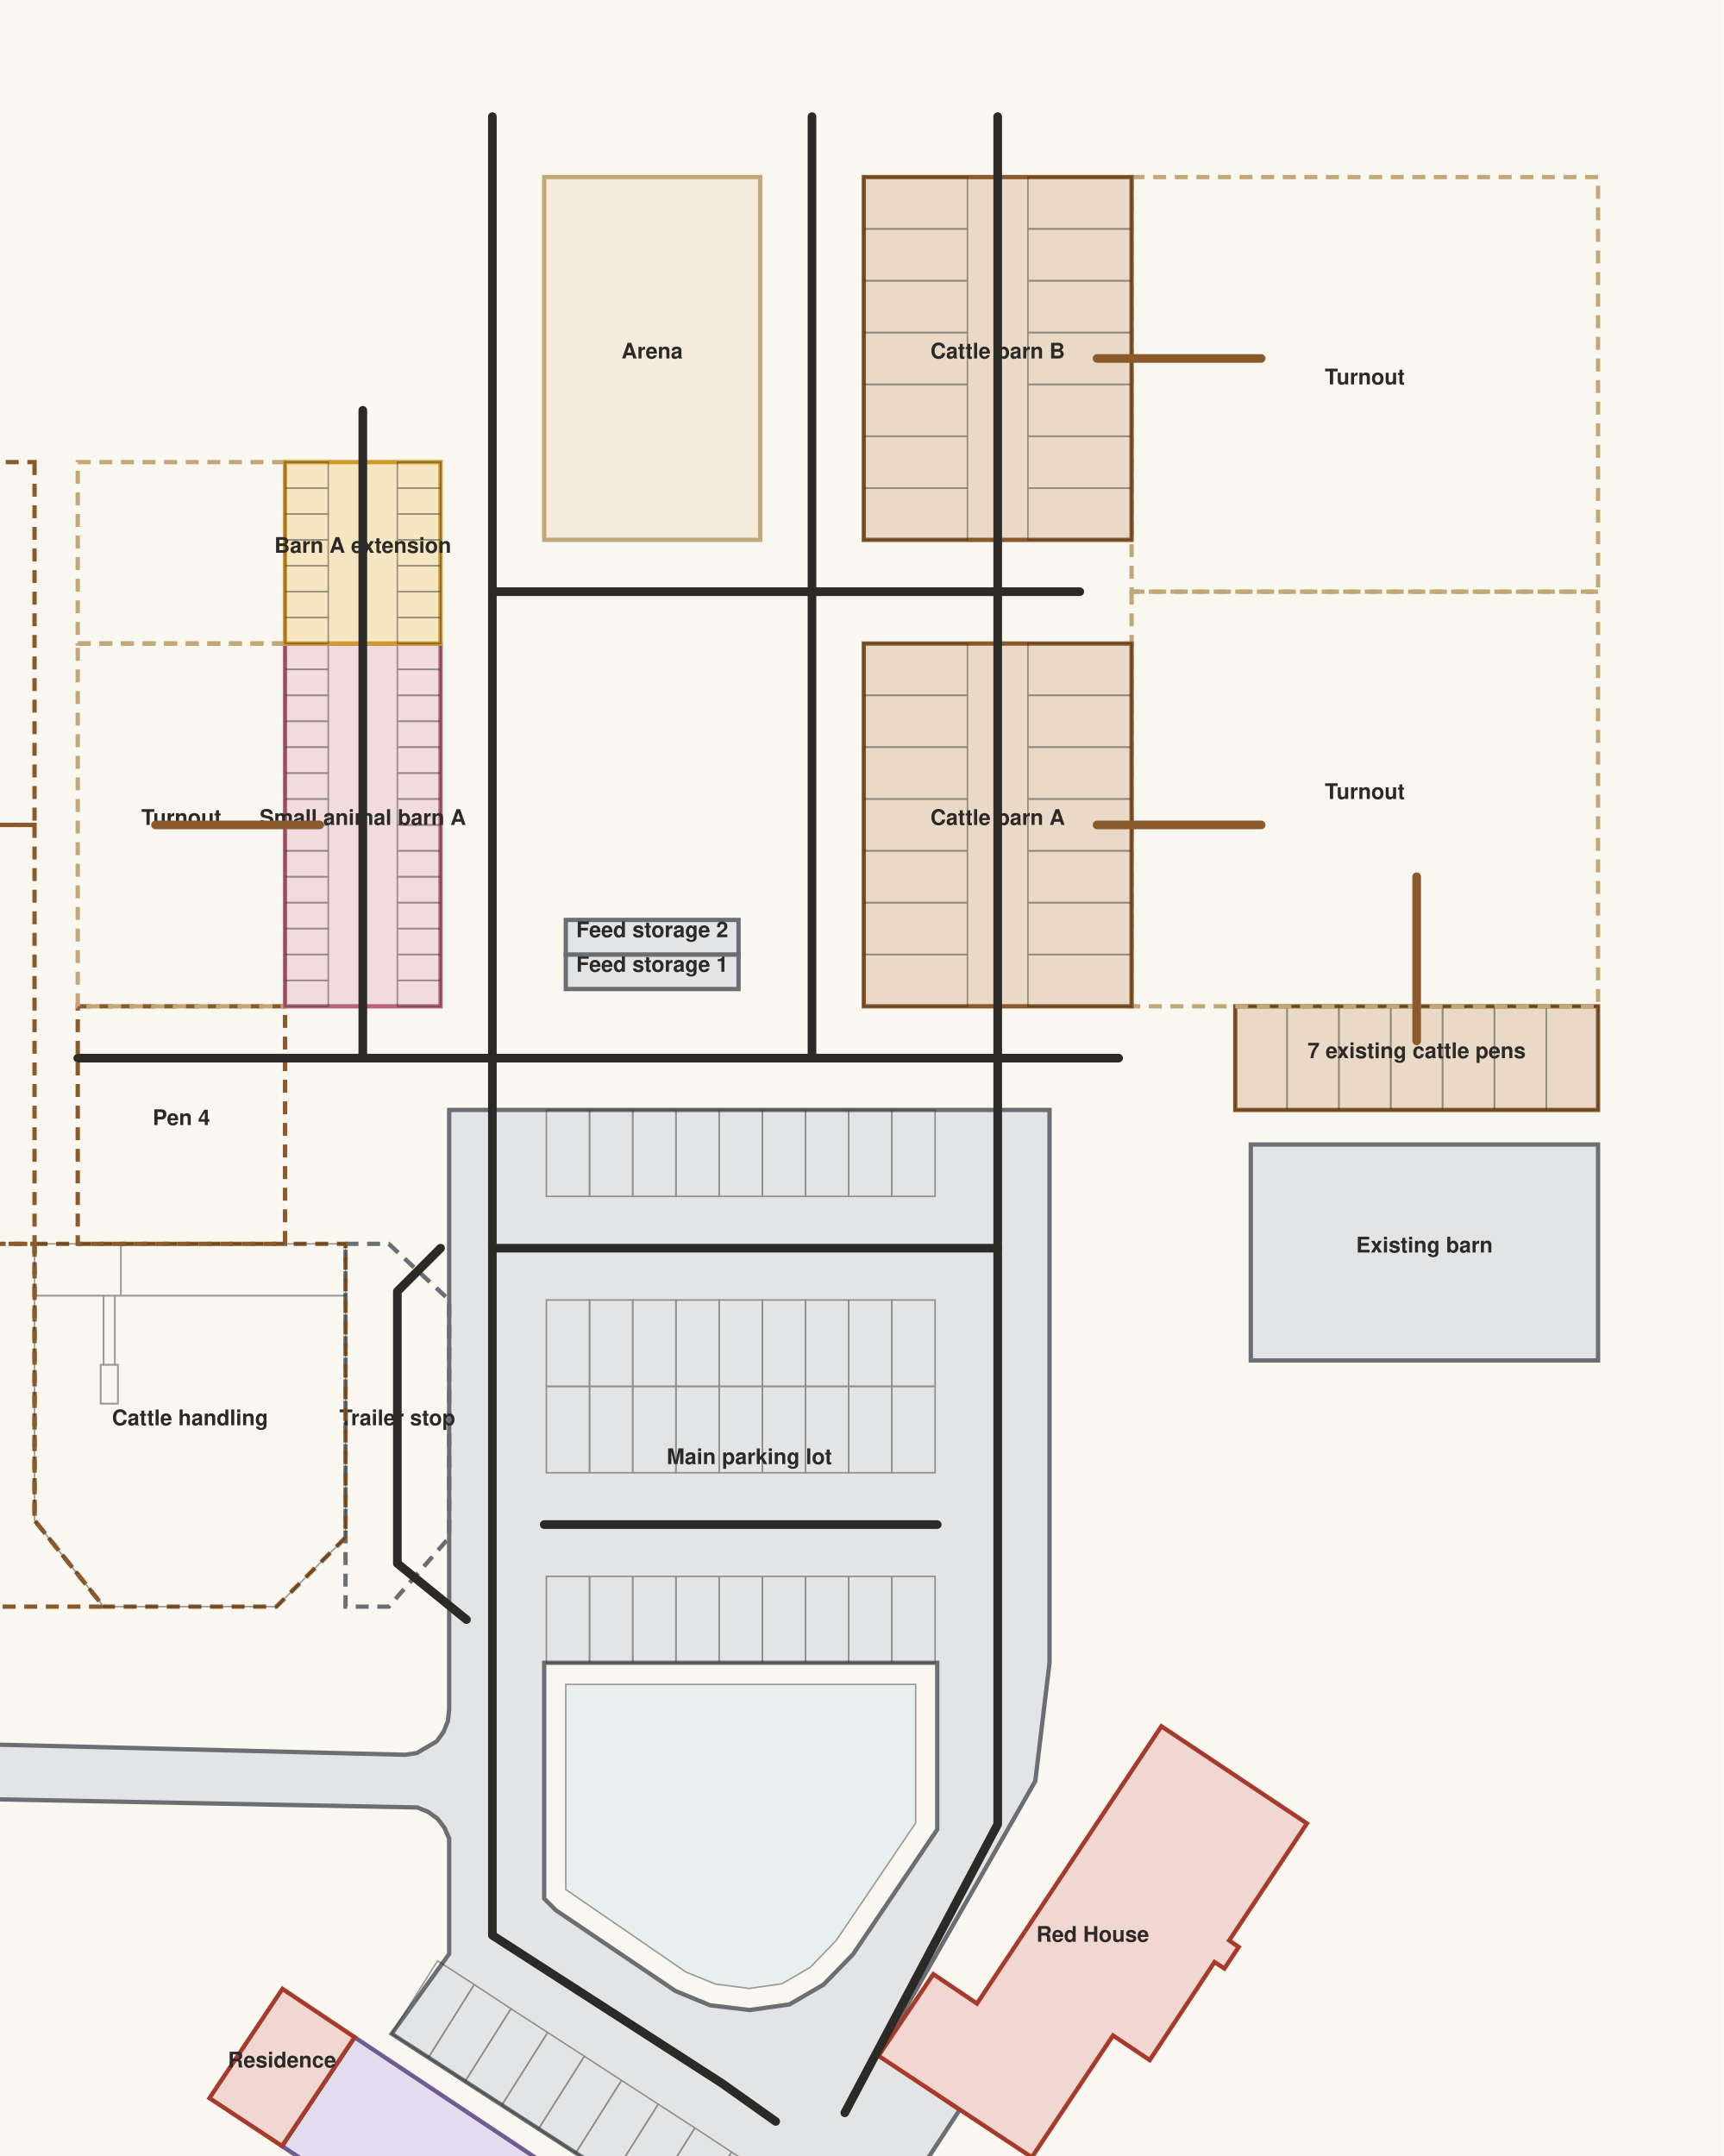
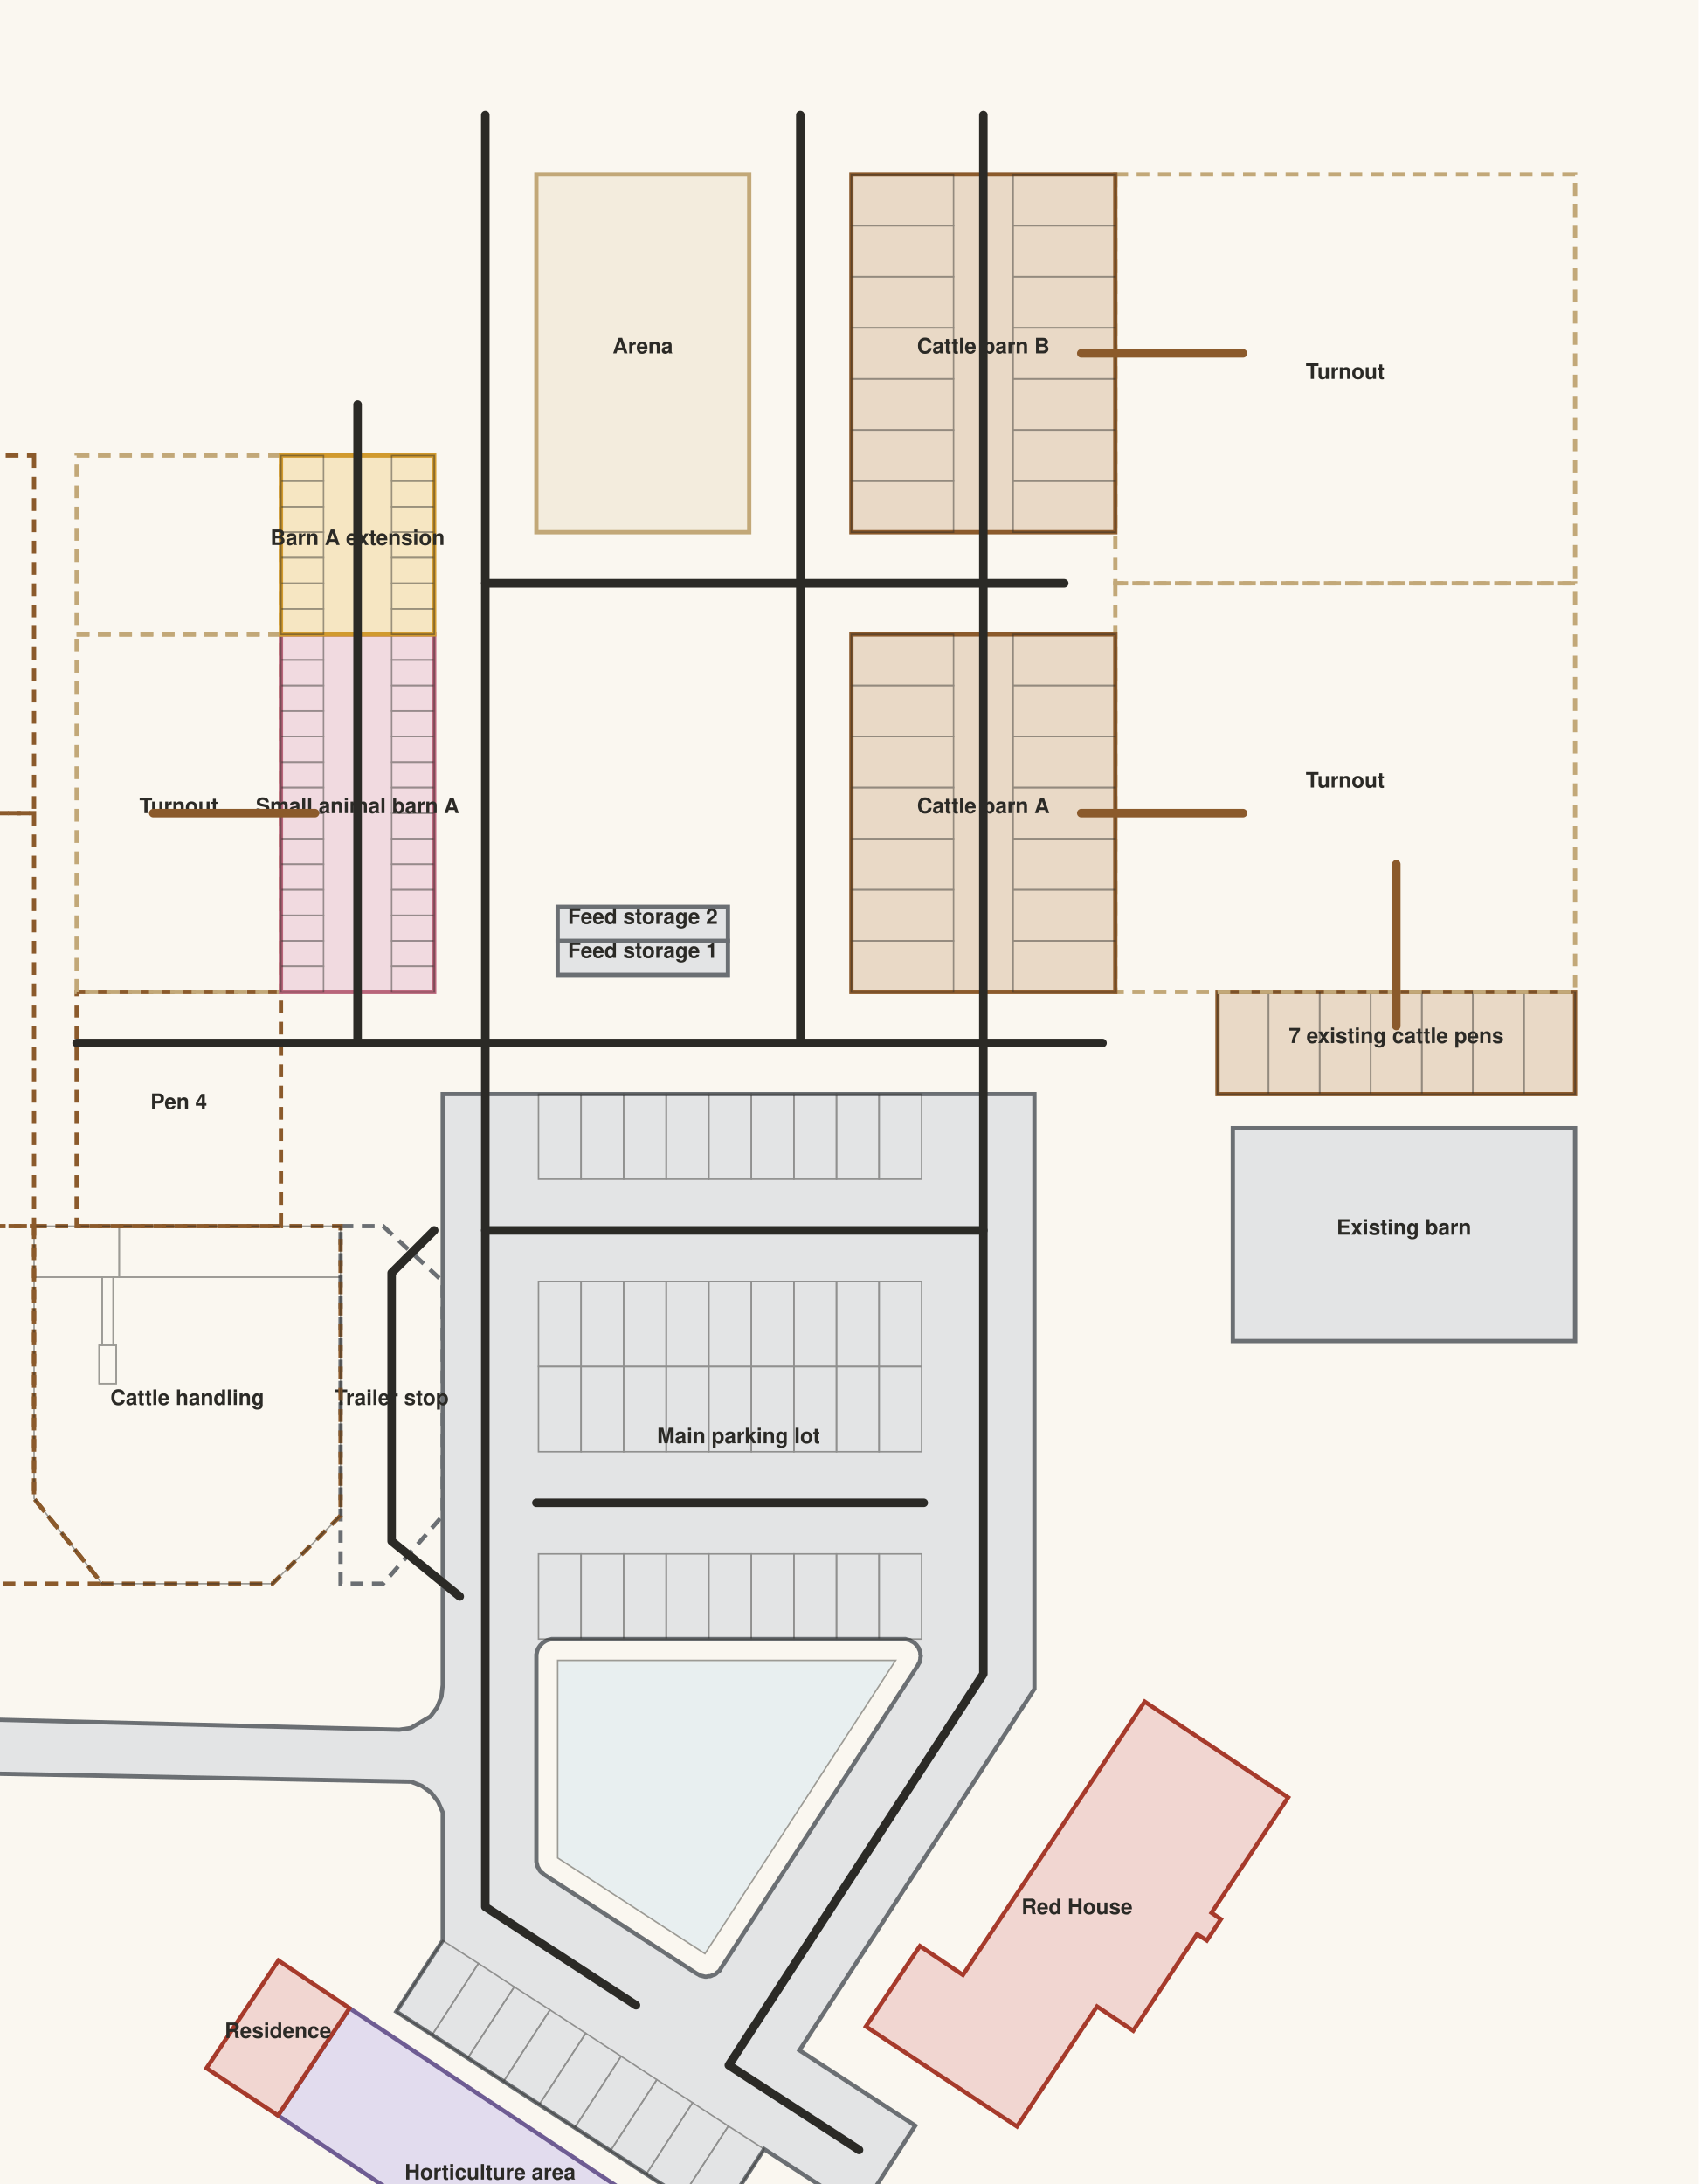
- <svg xmlns="http://www.w3.org/2000/svg" viewBox="-90.0 -17 399.0 499.2" font-family="Avenir Next,Helvetica,Arial,sans-serif">
-   <rect x="-90.0" y="-17" width="399.0" height="499.2" fill="#FAF7F0" />
+ <svg xmlns="http://www.w3.org/2000/svg" viewBox="-90.0 -17 399.0 513.0" font-family="Avenir Next,Helvetica,Arial,sans-serif">
+   <rect x="-90.0" y="-17" width="399.0" height="513.0" fill="#FAF7F0" />
  <g id="level-1">
    <g id="existing-barn">
      <rect x="199.6" y="248" width="80.4" height="50" fill="#E3E4E5" stroke="#6B6F73" stroke-width="1" />
      <text x="239.8" y="273.0" text-anchor="middle" font-size="5" font-weight="700" fill="#2B2A26">Existing barn</text>
    </g>
    <g id="existing-pens">
      <rect x="196" y="216" width="84" height="24" fill="#E9D9C6" stroke="#8B5A2B" stroke-width="1" />
      <g fill="none" stroke="#2B2A26" stroke-width=".35" opacity=".45">
        <rect x="196" y="216" width="12" height="24" />
        <rect x="208" y="216" width="12" height="24" />
        <rect x="220" y="216" width="12" height="24" />
        <rect x="232" y="216" width="12" height="24" />
        <rect x="244" y="216" width="12" height="24" />
        <rect x="256" y="216" width="12" height="24" />
        <rect x="268" y="216" width="12" height="24" />
      </g>
      <text x="238.0" y="228.0" text-anchor="middle" font-size="5" font-weight="700" fill="#2B2A26">7 existing cattle pens</text>
    </g>
    <g id="parking">
-       <path fill-rule="evenodd" d="M-287.8,372.3 L-287.8,406.0 L-277.8,396.0 L6.6,401.5 L9.1,402.5 L11.3,404.1 L12.9,406.2 L14.0,408.7 L14.0,435.4 L0.7,453.9 L77.3,503.5 L87.9,486.8 L111.2,503.5 L132.2,471.5 L113.5,458.8 L149.7,395.4 L153.0,368.0 L153.0,240.0 L14.0,240.0 L14.0,378.8 L13.7,381.5 L12.7,384.0 L11.1,386.2 L6.5,388.9 L3.8,389.3 L-277.8,382.3Z M38.7,425.3 L66.4,444.0 L74.4,447.3 L83.6,448.4 L92.8,447.1 L100.7,442.5 L107.5,435.5 L127.0,406.6 L127.0,368.0 L36.0,368.0 L36.0,422.6Z" fill="#E3E4E5" stroke="#6B6F73" stroke-width="1" />
+       <path fill-rule="evenodd" d="M-287.8,372.3 L-287.8,406.0 L-277.8,396.0 L6.6,401.5 L9.1,402.5 L11.3,404.1 L12.9,406.2 L14.0,408.7 L14.0,438.8 L3.1,455.5 L78.6,504.6 L89.5,487.8 L112.0,502.4 L125.0,482.3 L97.8,464.6 L153.0,379.7 L153.0,240.0 L14.0,240.0 L14.0,378.8 L13.7,381.5 L12.7,384.0 L11.1,386.2 L6.5,388.9 L3.8,389.3 L-277.8,382.3Z M125.6,374.2 L125.8,373.8 L126.0,373.5 L126.1,373.1 L126.2,372.7 L126.2,372.4 L126.3,372.0 L126.2,371.6 L126.2,371.2 L126.1,370.8 L125.9,370.4 L125.8,370.1 L125.6,369.8 L125.3,369.4 L125.1,369.2 L124.8,368.9 L124.5,368.7 L124.1,368.5 L123.8,368.3 L123.4,368.2 L123.0,368.1 L122.7,368.0 L122.3,368.0 L40.0,368.0 L39.6,368.0 L39.2,368.1 L38.8,368.2 L38.5,368.3 L38.1,368.5 L37.8,368.7 L37.5,368.9 L37.2,369.2 L36.9,369.5 L36.7,369.8 L36.5,370.1 L36.3,370.5 L36.2,370.8 L36.1,371.2 L36.0,371.6 L36.0,372.0 L36.0,419.9 L36.0,420.3 L36.1,420.7 L36.2,421.1 L36.3,421.5 L36.5,421.8 L36.7,422.2 L36.9,422.5 L37.2,422.8 L37.5,423.0 L37.8,423.3 L73.7,446.6 L74.1,446.8 L74.4,447.0 L74.8,447.1 L75.2,447.2 L75.6,447.3 L76.0,447.3 L76.4,447.2 L76.8,447.2 L77.1,447.1 L77.5,446.9 L77.9,446.8 L78.2,446.6 L78.5,446.3 L78.8,446.1 L79.1,445.8 L79.3,445.4Z" fill="#E3E4E5" stroke="#6B6F73" stroke-width="1" />
      <g fill="none" stroke="#2B2A26" stroke-width=".35" opacity=".45">
        <rect x="36.5" y="240" width="10" height="20" />
        <rect x="46.5" y="240" width="10" height="20" />
        <rect x="56.5" y="240" width="10" height="20" />
        <rect x="66.5" y="240" width="10" height="20" />
        <rect x="76.5" y="240" width="10" height="20" />
        <rect x="86.5" y="240" width="10" height="20" />
        <rect x="96.5" y="240" width="10" height="20" />
        <rect x="106.5" y="240" width="10" height="20" />
        <rect x="116.5" y="240" width="10" height="20" />
        <rect x="36.5" y="284" width="10" height="20" />
        <rect x="46.5" y="284" width="10" height="20" />
        <rect x="56.5" y="284" width="10" height="20" />
        <rect x="66.5" y="284" width="10" height="20" />
        <rect x="76.5" y="284" width="10" height="20" />
        <rect x="86.5" y="284" width="10" height="20" />
        <rect x="96.5" y="284" width="10" height="20" />
        <rect x="106.5" y="284" width="10" height="20" />
        <rect x="116.5" y="284" width="10" height="20" />
        <rect x="36.5" y="304" width="10" height="20" />
        <rect x="46.5" y="304" width="10" height="20" />
        <rect x="56.5" y="304" width="10" height="20" />
        <rect x="66.5" y="304" width="10" height="20" />
        <rect x="76.5" y="304" width="10" height="20" />
        <rect x="86.5" y="304" width="10" height="20" />
        <rect x="96.5" y="304" width="10" height="20" />
        <rect x="106.5" y="304" width="10" height="20" />
        <rect x="116.5" y="304" width="10" height="20" />
        <rect x="36.5" y="348" width="10" height="20" />
        <rect x="46.5" y="348" width="10" height="20" />
        <rect x="56.5" y="348" width="10" height="20" />
        <rect x="66.5" y="348" width="10" height="20" />
        <rect x="76.5" y="348" width="10" height="20" />
        <rect x="86.5" y="348" width="10" height="20" />
        <rect x="96.5" y="348" width="10" height="20" />
        <rect x="106.5" y="348" width="10" height="20" />
        <rect x="116.5" y="348" width="10" height="20" />
-         <polygon points="11.3,437.0 19.8,442.5 9.2,459.4 0.7,453.9" />
-         <polygon points="19.8,442.5 28.3,448.1 17.7,464.9 9.2,459.4" />
-         <polygon points="28.3,448.1 36.8,453.6 26.2,470.4 17.7,464.9" />
-         <polygon points="36.8,453.6 45.3,459.1 34.7,475.9 26.2,470.4" />
-         <polygon points="45.3,459.1 53.9,464.7 43.3,481.5 34.7,475.9" />
-         <polygon points="53.9,464.7 62.4,470.2 51.8,487.0 43.3,481.5" />
-         <polygon points="62.4,470.2 70.9,475.7 60.3,492.5 51.8,487.0" />
-         <polygon points="70.9,475.7 79.4,481.3 68.8,498.0 60.3,492.5" />
-         <polygon points="79.4,481.3 87.9,486.8 77.3,503.5 68.8,498.0" />
-         <polygon points="41.0,420.5 68.8,439.6 75.7,442.4 83.5,443.4 91.1,442.3 97.6,438.5 103.6,432.3 122.0,405.1 122.0,373.0 41.0,373.0" fill="#D3E5EF" />
+         <polygon points="14.0,438.8 22.4,444.2 11.5,461.0 3.1,455.5" />
+         <polygon points="22.4,444.2 30.8,449.7 19.9,466.4 11.5,461.0" />
+         <polygon points="30.8,449.7 39.2,455.1 28.3,471.9 19.9,466.4" />
+         <polygon points="39.2,455.1 47.6,460.6 36.7,477.3 28.3,471.9" />
+         <polygon points="47.6,460.6 55.9,466.0 45.0,482.8 36.7,477.3" />
+         <polygon points="55.9,466.0 64.3,471.5 53.4,488.2 45.0,482.8" />
+         <polygon points="64.3,471.5 72.7,476.9 61.8,493.7 53.4,488.2" />
+         <polygon points="72.7,476.9 81.1,482.4 70.2,499.1 61.8,493.7" />
+         <polygon points="81.1,482.4 89.5,487.8 78.6,504.6 70.2,499.1" />
+         <polygon points="41.0,373.0 41.0,419.4 75.6,441.9 120.4,373.0" fill="#D3E5EF" />
      </g>
      <text x="83.5" y="322.0" text-anchor="middle" font-size="5" font-weight="700" fill="#2B2A26">Main parking lot</text>
    </g>
    <g id="trailer-stop">
      <polygon points="-10.0,271 0.0,271 14.0,284 14.0,339 0.0,355 -10.0,355" fill="none" stroke="#6B6F73" stroke-width="1" stroke-dasharray="3 2" />
      <text x="2.0" y="313.0" text-anchor="middle" font-size="5" font-weight="700" fill="#2B2A26">Trailer stop</text>
    </g>
    <g id="handling">
      <polygon points="-82.0,271 -10.0,271 -10.0,339 -26.0,355 -66.0,355 -82.0,335" fill="none" stroke="#8B5A2B" stroke-width="1" stroke-dasharray="3 2" />
      <g fill="none" stroke="#2B2A26" stroke-width=".35" opacity=".45">
        <polygon points="-82.0,283 -66.0,283 -66.0,299 -66.7,299 -66.7,308 -62.7,308 -62.7,299 -63.4,299 -63.4,283 -10.0,283 -10.0,339 -26.0,355 -66.0,355 -82.0,335" />
        <rect x="-62.0" y="271" width="52" height="12" />
        <rect x="-82.0" y="271" width="20" height="12" />
        <rect x="-66.0" y="283" width="2.6" height="16" />
        <rect x="-66.7" y="299" width="4" height="9" />
      </g>
      <text x="-46.0" y="313.0" text-anchor="middle" font-size="5" font-weight="700" fill="#2B2A26">Cattle handling</text>
    </g>
    <g id="holding-1">
      <polygon points="-82.0,271 -82.0,335 -66.0,355 -200.0,355 -182.2,271" fill="none" stroke="#8B5A2B" stroke-width="1" stroke-dasharray="3 2" />
      <text x="-133.0" y="313.0" text-anchor="middle" font-size="5" font-weight="700" fill="#2B2A26">Pen 1</text>
    </g>
    <g id="holding-2">
      <polygon points="-82.0,174.0 -82.0,271 -182.2,271 -161.8,174.0" fill="none" stroke="#8B5A2B" stroke-width="1" stroke-dasharray="3 2" />
      <text x="-132.125" y="222.5" text-anchor="middle" font-size="5" font-weight="700" fill="#2B2A26">Pen 2</text>
    </g>
    <g id="holding-3">
      <polygon points="-82.0,90 -82.0,174.0 -161.8,174.0 -144.0,90" fill="none" stroke="#8B5A2B" stroke-width="1" stroke-dasharray="3 2" />
      <text x="-121.875" y="132.0" text-anchor="middle" font-size="5" font-weight="700" fill="#2B2A26">Pen 3</text>
    </g>
    <g id="holding-4">
      <polygon points="-72,216 -24,216 -24,271 -72,271" fill="none" stroke="#8B5A2B" stroke-width="1" stroke-dasharray="3 2" />
      <text x="-48.0" y="243.5" text-anchor="middle" font-size="5" font-weight="700" fill="#2B2A26">Pen 4</text>
    </g>
    <g id="existing-red-house">
      <polygon points="167.7,454.3 176.2,460.0 191.2,437.3 193.5,438.8 196.8,433.8 194.6,432.3 212.6,405.2 178.9,382.7 136.2,446.9 126.1,440.1 113.4,459.0 148.9,482.5" fill="#F1D6D1" stroke="#A63A2B" stroke-width="1" />
      <text x="163.0" y="432.6" text-anchor="middle" font-size="5" font-weight="700" fill="#2B2A26">Red House</text>
    </g>
    <g id="horticulture">
      <polygon points="-7.9,454.7 75.0,509.9 58.2,535.2 -24.7,479.9" fill="#E2DCEE" stroke="#6E5C93" stroke-width="1" />
      <text x="25.15" y="494.95" text-anchor="middle" font-size="5" font-weight="700" fill="#2B2A26">Horticulture area</text>
    </g>
    <g id="residence">
      <polygon points="-24.6,443.5 -7.9,454.7 -24.7,479.9 -41.5,468.8" fill="#F1D6D1" stroke="#A63A2B" stroke-width="1" />
      <text x="-24.7" y="461.7" text-anchor="middle" font-size="5" font-weight="700" fill="#2B2A26">Residence</text>
    </g>
  </g>
  <g id="level-2">
    <g id="turnout-cattle-a">
      <rect x="172" y="120.0" width="108" height="96.0" fill="none" stroke="#C2A878" stroke-width="1" stroke-dasharray="3 2" />
      <text x="226.0" y="168.0" text-anchor="middle" font-size="5" font-weight="700" fill="#2B2A26">Turnout</text>
    </g>
    <g id="turnout-small-a">
      <rect x="-72" y="132" width="48" height="84" fill="none" stroke="#C2A878" stroke-width="1" stroke-dasharray="3 2" />
      <text x="-48.0" y="174.0" text-anchor="middle" font-size="5" font-weight="700" fill="#2B2A26">Turnout</text>
    </g>
    <g id="cattle-a">
      <rect x="110" y="132" width="62" height="84" fill="#E9D9C6" stroke="#8B5A2B" stroke-width="1" />
      <g fill="none" stroke="#2B2A26" stroke-width=".35" opacity=".45">
        <rect x="110" y="132" width="24" height="12" />
        <rect x="110" y="144" width="24" height="12" />
        <rect x="110" y="156" width="24" height="12" />
        <rect x="110" y="168" width="24" height="12" />
        <rect x="110" y="180" width="24" height="12" />
        <rect x="110" y="192" width="24" height="12" />
        <rect x="110" y="204" width="24" height="12" />
        <rect x="148" y="132" width="24" height="12" />
        <rect x="148" y="144" width="24" height="12" />
        <rect x="148" y="156" width="24" height="12" />
        <rect x="148" y="168" width="24" height="12" />
        <rect x="148" y="180" width="24" height="12" />
        <rect x="148" y="192" width="24" height="12" />
        <rect x="148" y="204" width="24" height="12" />
      </g>
      <text x="141.0" y="174.0" text-anchor="middle" font-size="5" font-weight="700" fill="#2B2A26">Cattle barn A</text>
    </g>
    <g id="small-a">
      <rect x="-24" y="132" width="36" height="84" fill="#F1DAE0" stroke="#B8657A" stroke-width="1" />
      <g fill="none" stroke="#2B2A26" stroke-width=".35" opacity=".45">
        <rect x="-24" y="132" width="10" height="6" />
        <rect x="-24" y="138" width="10" height="6" />
        <rect x="-24" y="144" width="10" height="6" />
        <rect x="-24" y="150" width="10" height="6" />
        <rect x="-24" y="156" width="10" height="6" />
        <rect x="-24" y="162" width="10" height="6" />
        <rect x="-24" y="168" width="10" height="6" />
        <rect x="-24" y="174" width="10" height="6" />
        <rect x="-24" y="180" width="10" height="6" />
        <rect x="-24" y="186" width="10" height="6" />
        <rect x="-24" y="192" width="10" height="6" />
        <rect x="-24" y="198" width="10" height="6" />
        <rect x="-24" y="204" width="10" height="6" />
        <rect x="-24" y="210" width="10" height="6" />
        <rect x="2" y="132" width="10" height="6" />
        <rect x="2" y="138" width="10" height="6" />
        <rect x="2" y="144" width="10" height="6" />
        <rect x="2" y="150" width="10" height="6" />
        <rect x="2" y="156" width="10" height="6" />
        <rect x="2" y="162" width="10" height="6" />
        <rect x="2" y="168" width="10" height="6" />
        <rect x="2" y="174" width="10" height="6" />
        <rect x="2" y="180" width="10" height="6" />
        <rect x="2" y="186" width="10" height="6" />
        <rect x="2" y="192" width="10" height="6" />
        <rect x="2" y="198" width="10" height="6" />
        <rect x="2" y="204" width="10" height="6" />
        <rect x="2" y="210" width="10" height="6" />
      </g>
      <text x="-6.0" y="174.0" text-anchor="middle" font-size="5" font-weight="700" fill="#2B2A26">Small animal barn A</text>
    </g>
    <g id="feed-1">
      <rect x="41" y="204" width="40" height="8" fill="#E3E4E5" stroke="#6B6F73" stroke-width="1" />
      <text x="61.0" y="208.0" text-anchor="middle" font-size="5" font-weight="700" fill="#2B2A26">Feed storage 1</text>
    </g>
  </g>
  <g id="level-3">
    <g id="turnout-small-b">
      <rect x="-72" y="90" width="48" height="42" fill="none" stroke="#C2A878" stroke-width="1" stroke-dasharray="3 2" />
      <text x="-48.0" y="111.0" text-anchor="middle" font-size="5" font-weight="700" fill="#2B2A26" />
    </g>
    <g id="turnout-cattle-b">
      <rect x="172" y="24" width="108" height="96.0" fill="none" stroke="#C2A878" stroke-width="1" stroke-dasharray="3 2" />
      <text x="226.0" y="72.0" text-anchor="middle" font-size="5" font-weight="700" fill="#2B2A26">Turnout</text>
    </g>
    <g id="cattle-b">
      <rect x="110" y="24" width="62" height="84" fill="#E9D9C6" stroke="#8B5A2B" stroke-width="1" />
      <g fill="none" stroke="#2B2A26" stroke-width=".35" opacity=".45">
        <rect x="110" y="24" width="24" height="12" />
        <rect x="110" y="36" width="24" height="12" />
        <rect x="110" y="48" width="24" height="12" />
        <rect x="110" y="60" width="24" height="12" />
        <rect x="110" y="72" width="24" height="12" />
        <rect x="110" y="84" width="24" height="12" />
        <rect x="110" y="96" width="24" height="12" />
        <rect x="148" y="24" width="24" height="12" />
        <rect x="148" y="36" width="24" height="12" />
        <rect x="148" y="48" width="24" height="12" />
        <rect x="148" y="60" width="24" height="12" />
        <rect x="148" y="72" width="24" height="12" />
        <rect x="148" y="84" width="24" height="12" />
        <rect x="148" y="96" width="24" height="12" />
      </g>
      <text x="141.0" y="66.0" text-anchor="middle" font-size="5" font-weight="700" fill="#2B2A26">Cattle barn B</text>
    </g>
    <g id="small-b">
      <rect x="-24" y="90" width="36" height="42" fill="#F6E6C2" stroke="#D19A2E" stroke-width="1" />
      <g fill="none" stroke="#2B2A26" stroke-width=".35" opacity=".45">
        <rect x="-24" y="90" width="10" height="6" />
        <rect x="-24" y="96" width="10" height="6" />
        <rect x="-24" y="102" width="10" height="6" />
        <rect x="-24" y="108" width="10" height="6" />
        <rect x="-24" y="114" width="10" height="6" />
        <rect x="-24" y="120" width="10" height="6" />
        <rect x="-24" y="126" width="10" height="6" />
        <rect x="2" y="90" width="10" height="6" />
        <rect x="2" y="96" width="10" height="6" />
        <rect x="2" y="102" width="10" height="6" />
        <rect x="2" y="108" width="10" height="6" />
        <rect x="2" y="114" width="10" height="6" />
        <rect x="2" y="120" width="10" height="6" />
        <rect x="2" y="126" width="10" height="6" />
      </g>
      <text x="-6.0" y="111.0" text-anchor="middle" font-size="5" font-weight="700" fill="#2B2A26">Barn A extension</text>
    </g>
    <g id="arena">
      <rect x="36" y="24" width="50" height="84" fill="#F3ECDD" stroke="#C2A878" stroke-width="1" />
      <text x="61.0" y="66.0" text-anchor="middle" font-size="5" font-weight="700" fill="#2B2A26">Arena</text>
    </g>
    <g id="feed-2">
      <rect x="41" y="196" width="40" height="8" fill="#E3E4E5" stroke="#6B6F73" stroke-width="1" />
      <text x="61.0" y="200.0" text-anchor="middle" font-size="5" font-weight="700" fill="#2B2A26">Feed storage 2</text>
    </g>
  </g>
  <g id="drives" />
  <g id="circulation">
    <polyline id="lane-west" points="24.0,10 24.0,272" fill="none" stroke="#2B2A26" stroke-width="2" stroke-linecap="round" stroke-linejoin="round" />
    <polyline id="lane-east" points="98.0,10 98.0,228.0" fill="none" stroke="#2B2A26" stroke-width="2" stroke-linecap="round" stroke-linejoin="round" />
    <polyline id="drive-cross" points="-72,228.0 169,228.0" fill="none" stroke="#2B2A26" stroke-width="2" stroke-linecap="round" stroke-linejoin="round" />
    <polyline id="lane-mid" points="24.0,120.0 160,120.0" fill="none" stroke="#2B2A26" stroke-width="2" stroke-linecap="round" stroke-linejoin="round" />
    <polyline id="aisle-cattle" points="141.0,10 141.0,272" fill="none" stroke="#2B2A26" stroke-width="2" stroke-linecap="round" stroke-linejoin="round" />
    <polyline id="aisle-small" points="-6.0,78 -6.0,228.0" fill="none" stroke="#2B2A26" stroke-width="2" stroke-linecap="round" stroke-linejoin="round" />
-     <polyline id="loop-parking" points="105.6,472.2 141.0,405.4 141.0,272 24.0,272 24.0,431.1 77.2,465.4 89.6,474.2" fill="none" stroke="#2B2A26" stroke-width="2" stroke-linecap="round" stroke-linejoin="round" />
+     <polyline id="loop-parking" points="111.8,488.0 81.2,468.1 141.0,376.2 141.0,272 24.0,272 24.0,430.9 59.4,454.0" fill="none" stroke="#2B2A26" stroke-width="2" stroke-linecap="round" stroke-linejoin="round" />
    <polyline id="loop-mid" points="127.0,336 36.0,336" fill="none" stroke="#2B2A26" stroke-width="2" stroke-linecap="round" stroke-linejoin="round" />
    <polyline id="trailers" points="12.0,272 2.0,282 2.0,345 18.0,358" fill="none" stroke="#2B2A26" stroke-width="2" stroke-linecap="round" stroke-linejoin="round" />
    <polyline id="an-cattle-a" points="164,174.0 202,174.0" fill="none" stroke="#8B5A2B" stroke-width="2" stroke-linecap="round" stroke-linejoin="round" />
    <polyline id="an-cattle-b" points="164,66.0 202,66.0" fill="none" stroke="#8B5A2B" stroke-width="2" stroke-linecap="round" stroke-linejoin="round" />
    <polyline id="an-small-a" points="-16,174.0 -54,174.0" fill="none" stroke="#8B5A2B" stroke-width="2" stroke-linecap="round" stroke-linejoin="round" />
    <polyline id="an-pens" points="238.0,224 238.0,186" fill="none" stroke="#8B5A2B" stroke-width="2" stroke-linecap="round" stroke-linejoin="round" />
  </g>
</svg>
